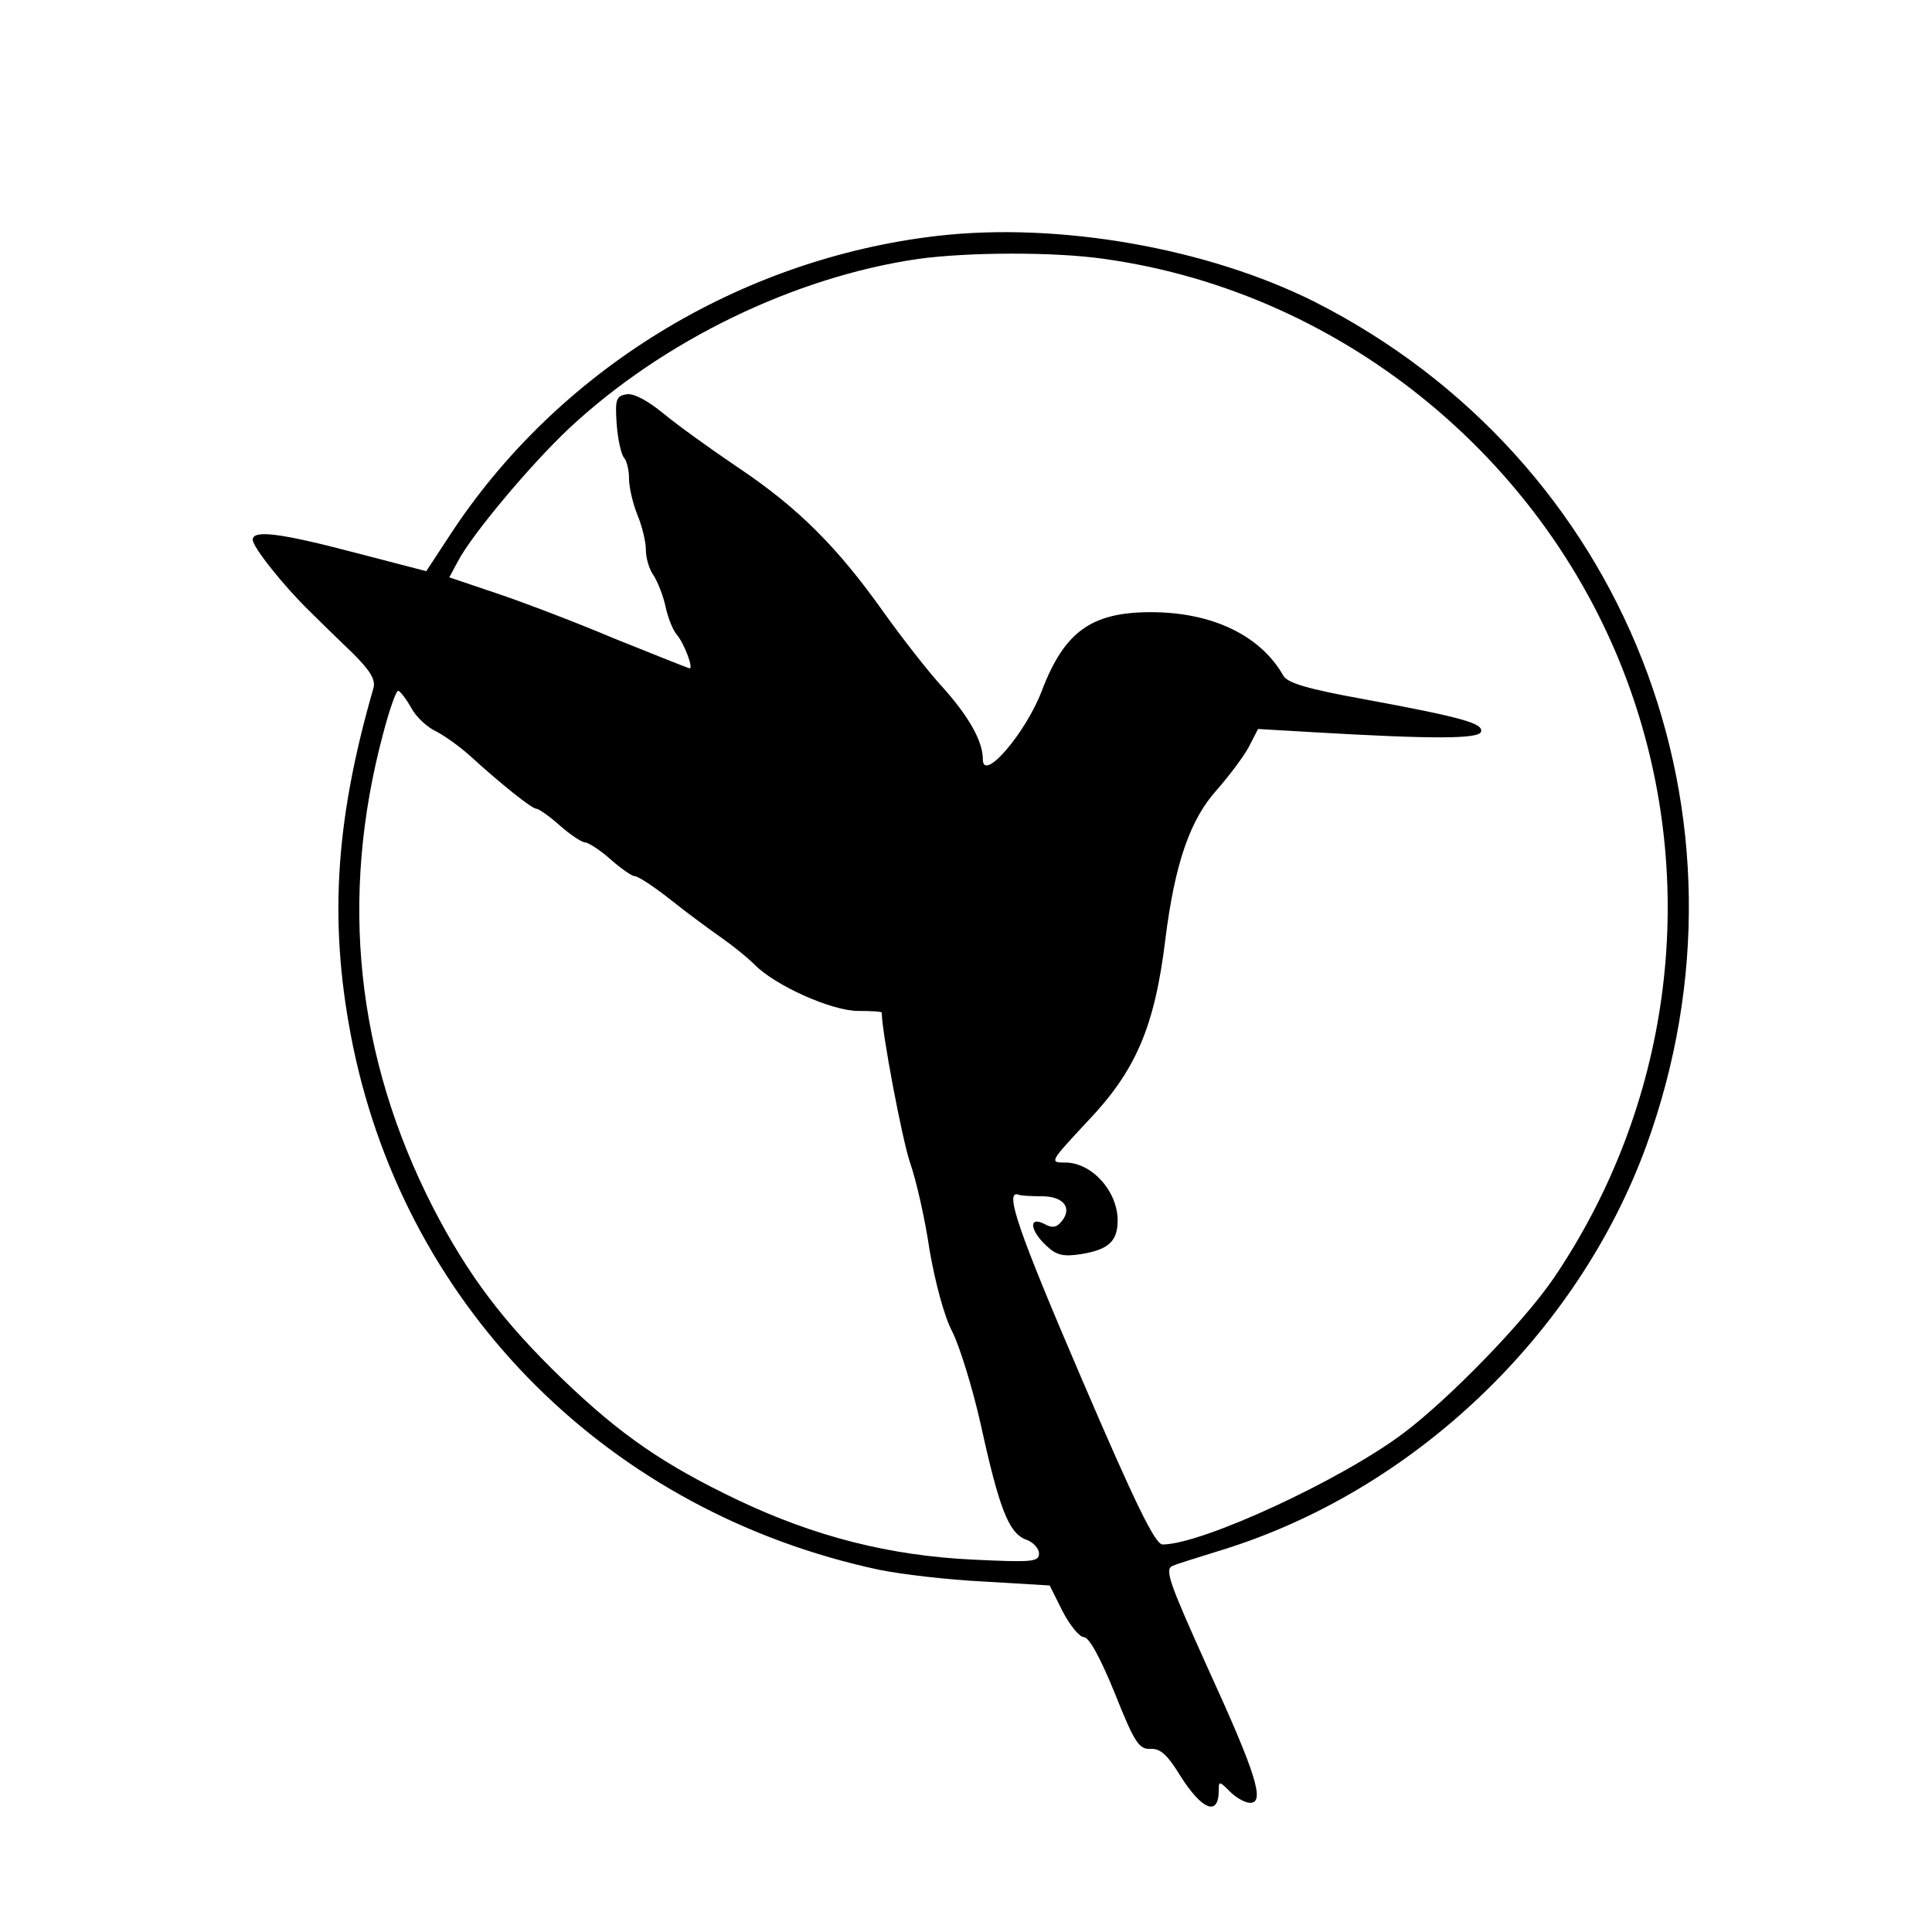
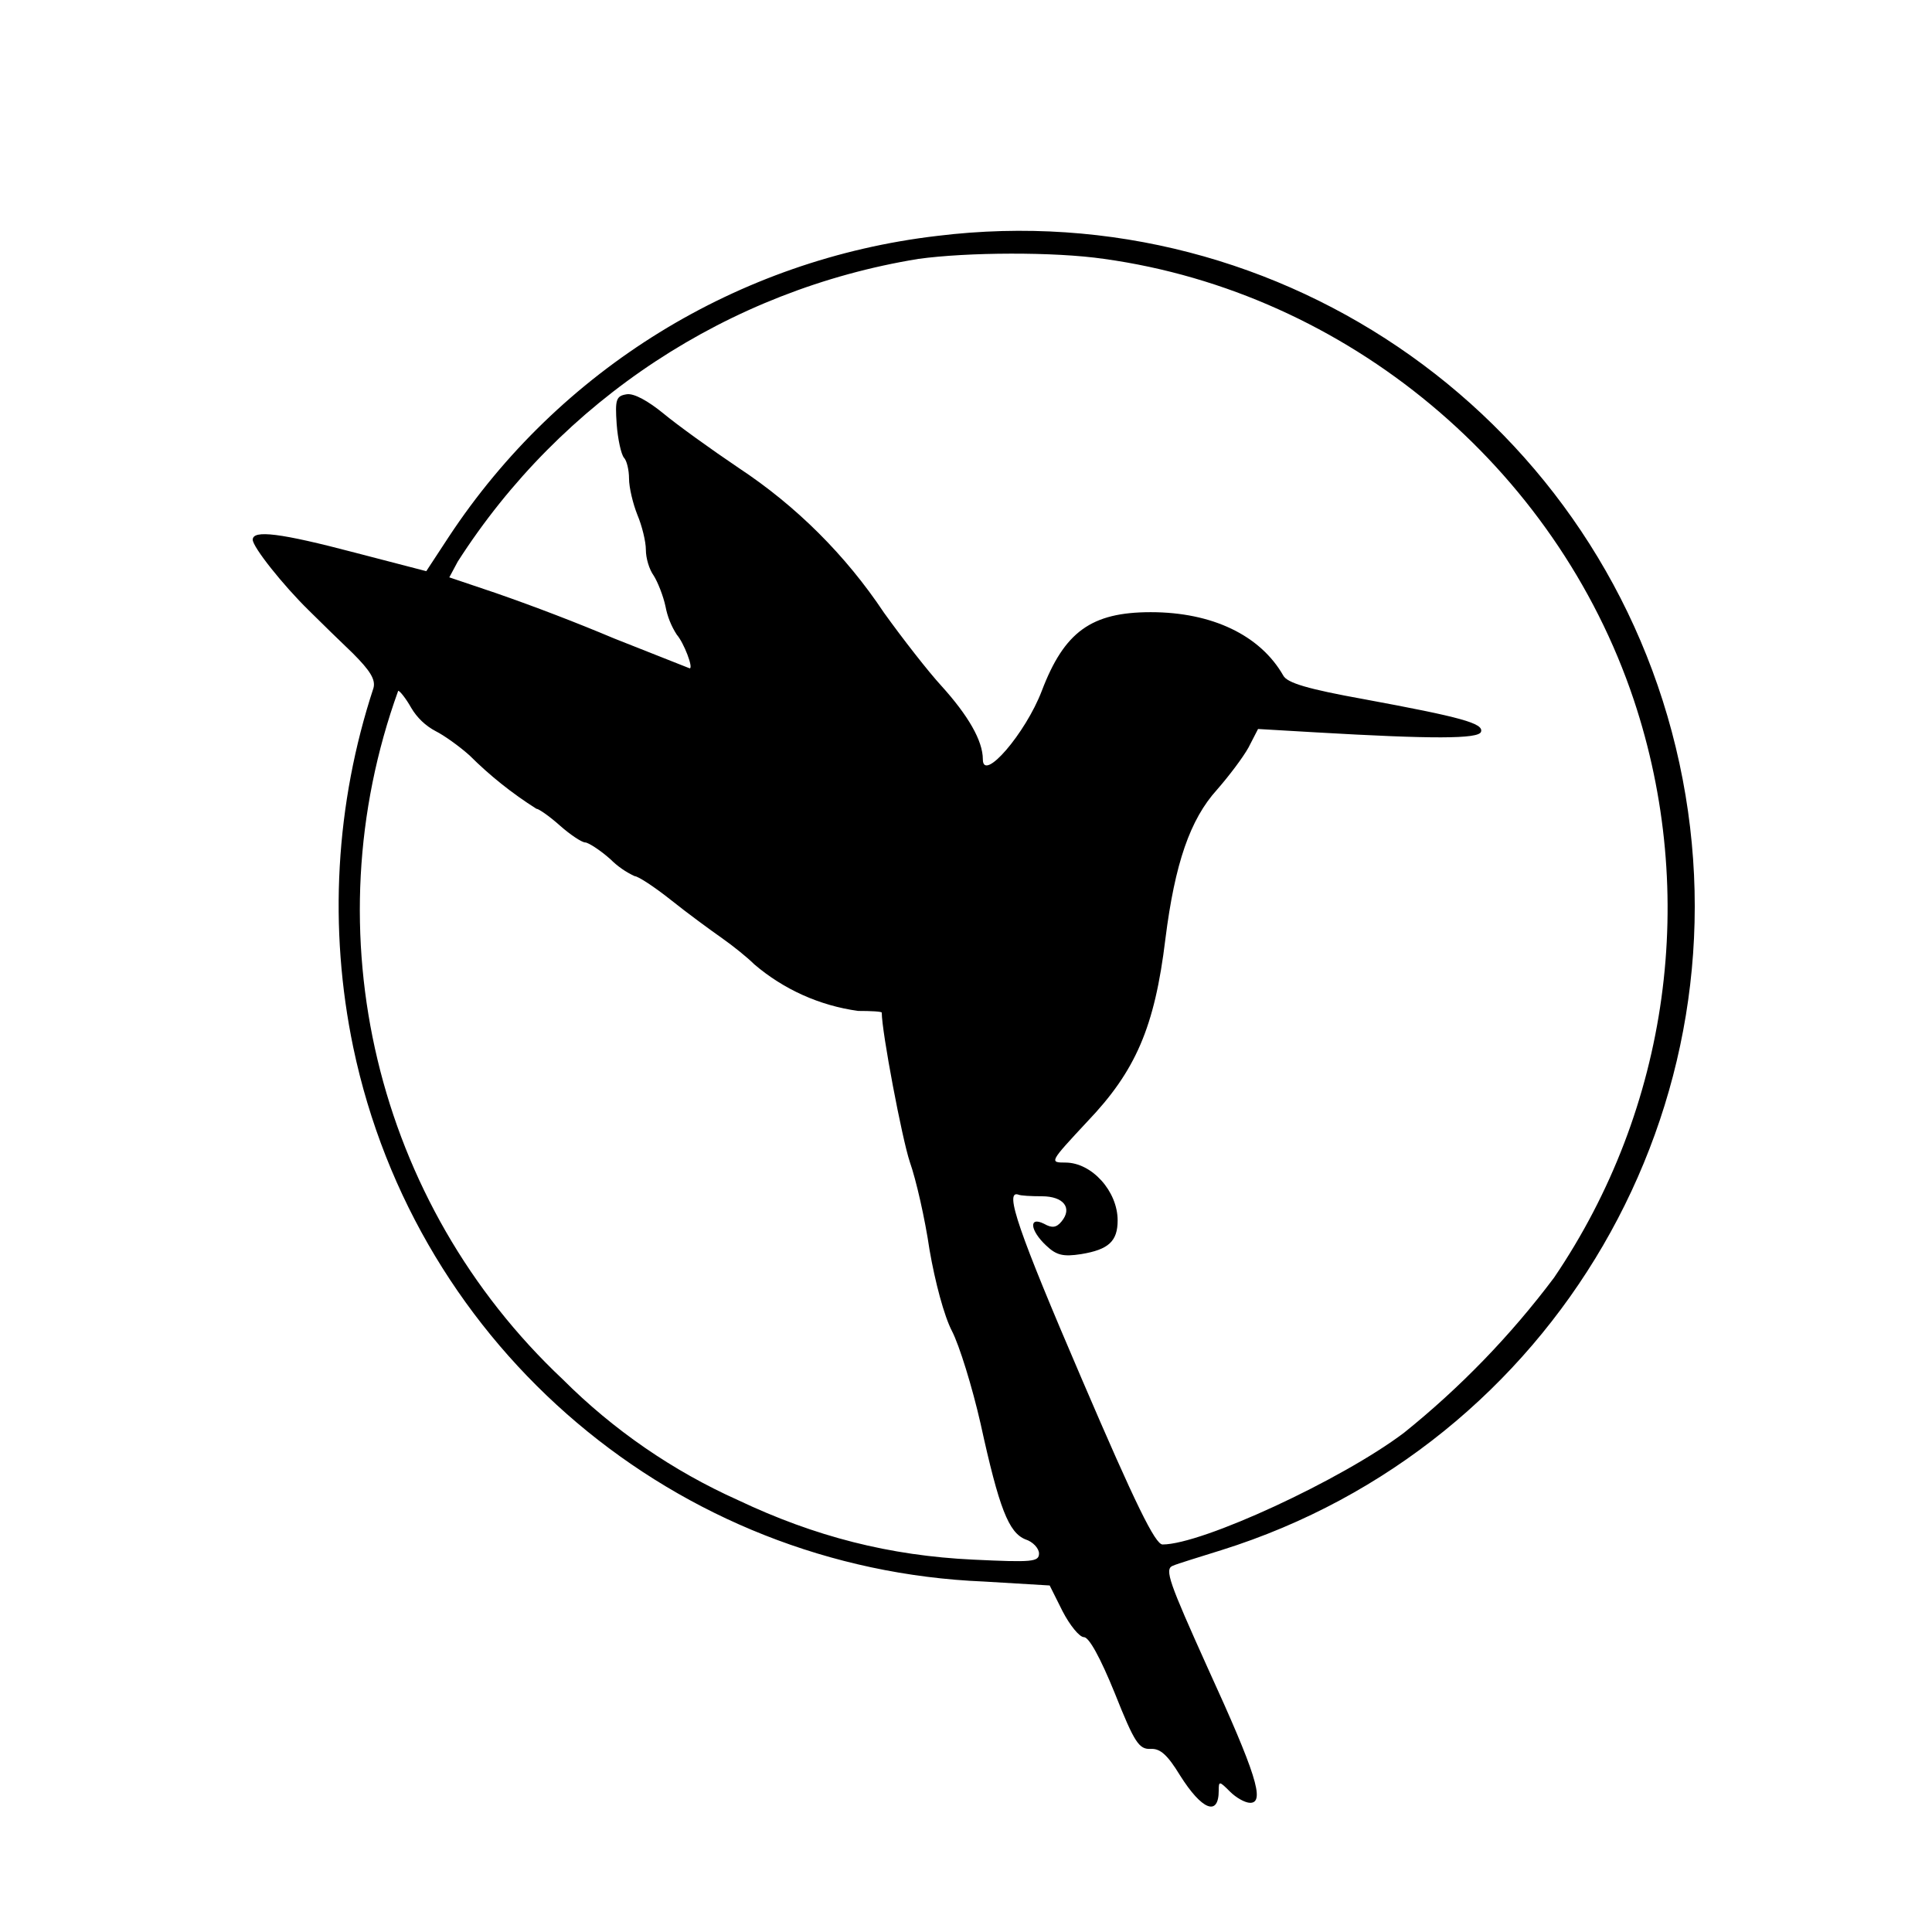
- <svg xmlns="http://www.w3.org/2000/svg" version="1.0" width="344pt" height="344pt" viewBox="0 0 344 344" preserveAspectRatio="xMidYMid meet">
-   <g transform="translate(0,344) scale(0.1,-0.1)" fill="#000000" stroke="none">
-     <path d="M1669 3020 c-353 -41 -678 -240 -870 -536 l-40 -61 -127 33 c-133 35 -182 41 -182 23 0 -13 54 -81 100 -126 19 -19 54 -53 78 -76 31 -31 41 -47 37 -62 -70 -242 -80 -426 -36 -640 98 -470 459 -828 936 -930 39 -8 123 -18 187 -21 l117 -7 23 -46 c13 -25 30 -46 38 -46 9 0 29 -36 55 -100 35 -88 43 -100 64 -99 17 1 30 -11 52 -47 39 -62 69 -74 69 -27 0 17 1 17 20 -2 11 -11 27 -20 36 -20 27 0 10 53 -76 241 -68 151 -77 175 -62 181 9 4 49 16 87 28 341 105 633 383 756 719 214 587 -36 1223 -591 1504 -190 95 -454 142 -671 117z m297 -41 c432 -60 804 -370 943 -785 116 -345 63 -726 -142 -1029 -53 -78 -185 -214 -267 -276 -111 -84 -360 -199 -430 -199 -13 0 -48 71 -144 295 -113 263 -138 336 -113 328 4 -2 23 -3 42 -3 39 0 55 -21 35 -45 -9 -11 -17 -12 -31 -4 -28 14 -25 -12 4 -39 18 -17 30 -20 62 -15 49 8 65 23 65 60 0 52 -46 103 -93 103 -29 0 -28 1 39 73 86 90 120 168 139 325 17 135 44 213 92 266 21 24 46 57 56 75 l17 33 103 -6 c207 -12 290 -12 294 1 5 15 -35 26 -208 58 -100 18 -137 29 -144 42 -41 72 -127 113 -236 113 -106 0 -154 -35 -194 -140 -29 -76 -105 -164 -105 -122 0 33 -26 78 -74 131 -23 25 -69 84 -102 130 -82 116 -153 187 -259 258 -49 33 -110 77 -134 97 -27 22 -52 36 -65 34 -19 -3 -21 -9 -18 -53 2 -27 8 -54 13 -60 5 -5 9 -22 9 -37 0 -16 7 -45 15 -65 8 -19 15 -47 15 -62 0 -15 6 -35 14 -46 7 -11 17 -36 21 -55 4 -19 13 -42 20 -50 13 -15 30 -60 23 -60 -2 0 -62 24 -134 53 -71 30 -166 66 -211 81 l-83 28 15 28 c25 48 129 172 198 237 168 157 402 270 622 302 87 12 242 13 331 0z m-1234 -799 c9 -17 29 -35 44 -42 14 -7 41 -26 60 -43 56 -51 111 -95 119 -95 4 0 23 -13 42 -30 18 -16 39 -30 45 -30 5 0 26 -13 45 -30 18 -16 38 -30 43 -30 6 0 35 -19 64 -42 30 -24 71 -54 91 -68 20 -14 46 -35 58 -47 37 -38 138 -83 185 -83 23 0 42 -1 42 -3 0 -34 36 -224 50 -266 11 -31 27 -101 35 -156 10 -58 26 -118 40 -145 13 -25 36 -99 51 -165 33 -151 50 -194 80 -206 13 -4 24 -16 24 -25 0 -15 -12 -16 -117 -11 -149 7 -282 41 -419 106 -132 63 -209 116 -312 215 -106 102 -169 186 -231 306 -137 268 -167 551 -89 843 11 42 23 77 27 77 3 0 14 -14 23 -30z" />
-   </g>
+ <svg xmlns="http://www.w3.org/2000/svg" version="1.0" viewBox="0 0 344 344">
+   <path d="M166.9 42a121 121 0 0 0-87 53.6l-4 6.1-12.7-3.3C49.9 94.9 45 94.3 45 96.1c0 1.3 5.4 8.1 10 12.6a632 632 0 0 0 7.8 7.6c3.1 3.1 4.1 4.7 3.7 6.2a124 124 0 0 0-3.6 64 119.8 119.8 0 0 0 112.3 95.1l11.7.7 2.3 4.6c1.3 2.5 3 4.6 3.8 4.6.9 0 2.9 3.6 5.5 10 3.5 8.8 4.3 10 6.4 9.9 1.7-.1 3 1.1 5.2 4.7 3.9 6.2 6.9 7.4 6.9 2.7 0-1.7.1-1.7 2 .2 1.1 1.1 2.7 2 3.6 2 2.7 0 1-5.3-7.6-24.1-6.8-15.1-7.7-17.5-6.2-18.1.9-.4 4.9-1.6 8.7-2.8a120.2 120.2 0 0 0-50.6-234zm29.7 4.1c43.2 6 80.4 37 94.3 78.5a117.2 117.2 0 0 1-14.2 102.9 154.3 154.3 0 0 1-26.7 27.6c-11.1 8.4-36 19.9-43 19.9-1.3 0-4.8-7.1-14.4-29.5-11.3-26.3-13.8-33.6-11.3-32.8.4.2 2.3.3 4.2.3 3.9 0 5.5 2.1 3.5 4.5-.9 1.1-1.7 1.2-3.1.4-2.8-1.4-2.5 1.2.4 3.9 1.8 1.7 3 2 6.2 1.5 4.9-.8 6.5-2.3 6.5-6 0-5.2-4.6-10.3-9.3-10.3-2.9 0-2.8-.1 3.9-7.3 8.6-9 12-16.8 13.9-32.5 1.7-13.5 4.4-21.3 9.2-26.6 2.1-2.4 4.6-5.7 5.6-7.5l1.7-3.3 10.3.6c20.7 1.2 29 1.2 29.4-.1.5-1.5-3.5-2.6-20.8-5.8-10-1.8-13.7-2.9-14.4-4.2-4.1-7.2-12.7-11.3-23.6-11.3-10.6 0-15.4 3.5-19.4 14-2.9 7.6-10.5 16.4-10.5 12.2 0-3.3-2.6-7.8-7.4-13.1-2.3-2.5-6.9-8.4-10.2-13a92 92 0 0 0-25.9-25.8c-4.9-3.3-11-7.7-13.4-9.7-2.7-2.2-5.2-3.6-6.5-3.4-1.9.3-2.1.9-1.8 5.3.2 2.7.8 5.4 1.3 6 .5.5.9 2.2.9 3.7 0 1.6.7 4.5 1.5 6.5.8 1.9 1.5 4.7 1.5 6.2s.6 3.5 1.4 4.6c.7 1.1 1.7 3.6 2.1 5.5a14 14 0 0 0 2 5c1.3 1.5 3 6 2.3 6l-13.4-5.3a360 360 0 0 0-21.1-8.1l-8.3-2.8 1.5-2.8a120.4 120.4 0 0 1 82-53.9c8.7-1.2 24.2-1.3 33.1 0zM73.2 126a11 11 0 0 0 4.4 4.2c1.4.7 4.1 2.6 6 4.3a69.1 69.1 0 0 0 11.9 9.5c.4 0 2.3 1.3 4.2 3 1.8 1.6 3.9 3 4.5 3 .5 0 2.6 1.3 4.5 3a15 15 0 0 0 4.3 3c.6 0 3.5 1.9 6.4 4.2 3 2.4 7.1 5.4 9.1 6.8 2 1.4 4.6 3.5 5.8 4.7a36 36 0 0 0 18.5 8.3c2.3 0 4.2.1 4.2.3 0 3.4 3.6 22.4 5 26.6 1.1 3.1 2.7 10.1 3.5 15.6 1 5.8 2.6 11.8 4 14.5 1.3 2.5 3.6 9.9 5.1 16.5 3.3 15.1 5 19.4 8 20.6 1.3.4 2.4 1.6 2.4 2.5 0 1.5-1.2 1.6-11.7 1.1-14.9-.7-28.2-4.1-41.9-10.6a104.7 104.7 0 0 1-31.2-21.5A114.8 114.8 0 0 1 70.9 123c.3 0 1.4 1.4 2.3 3z" />
</svg>
